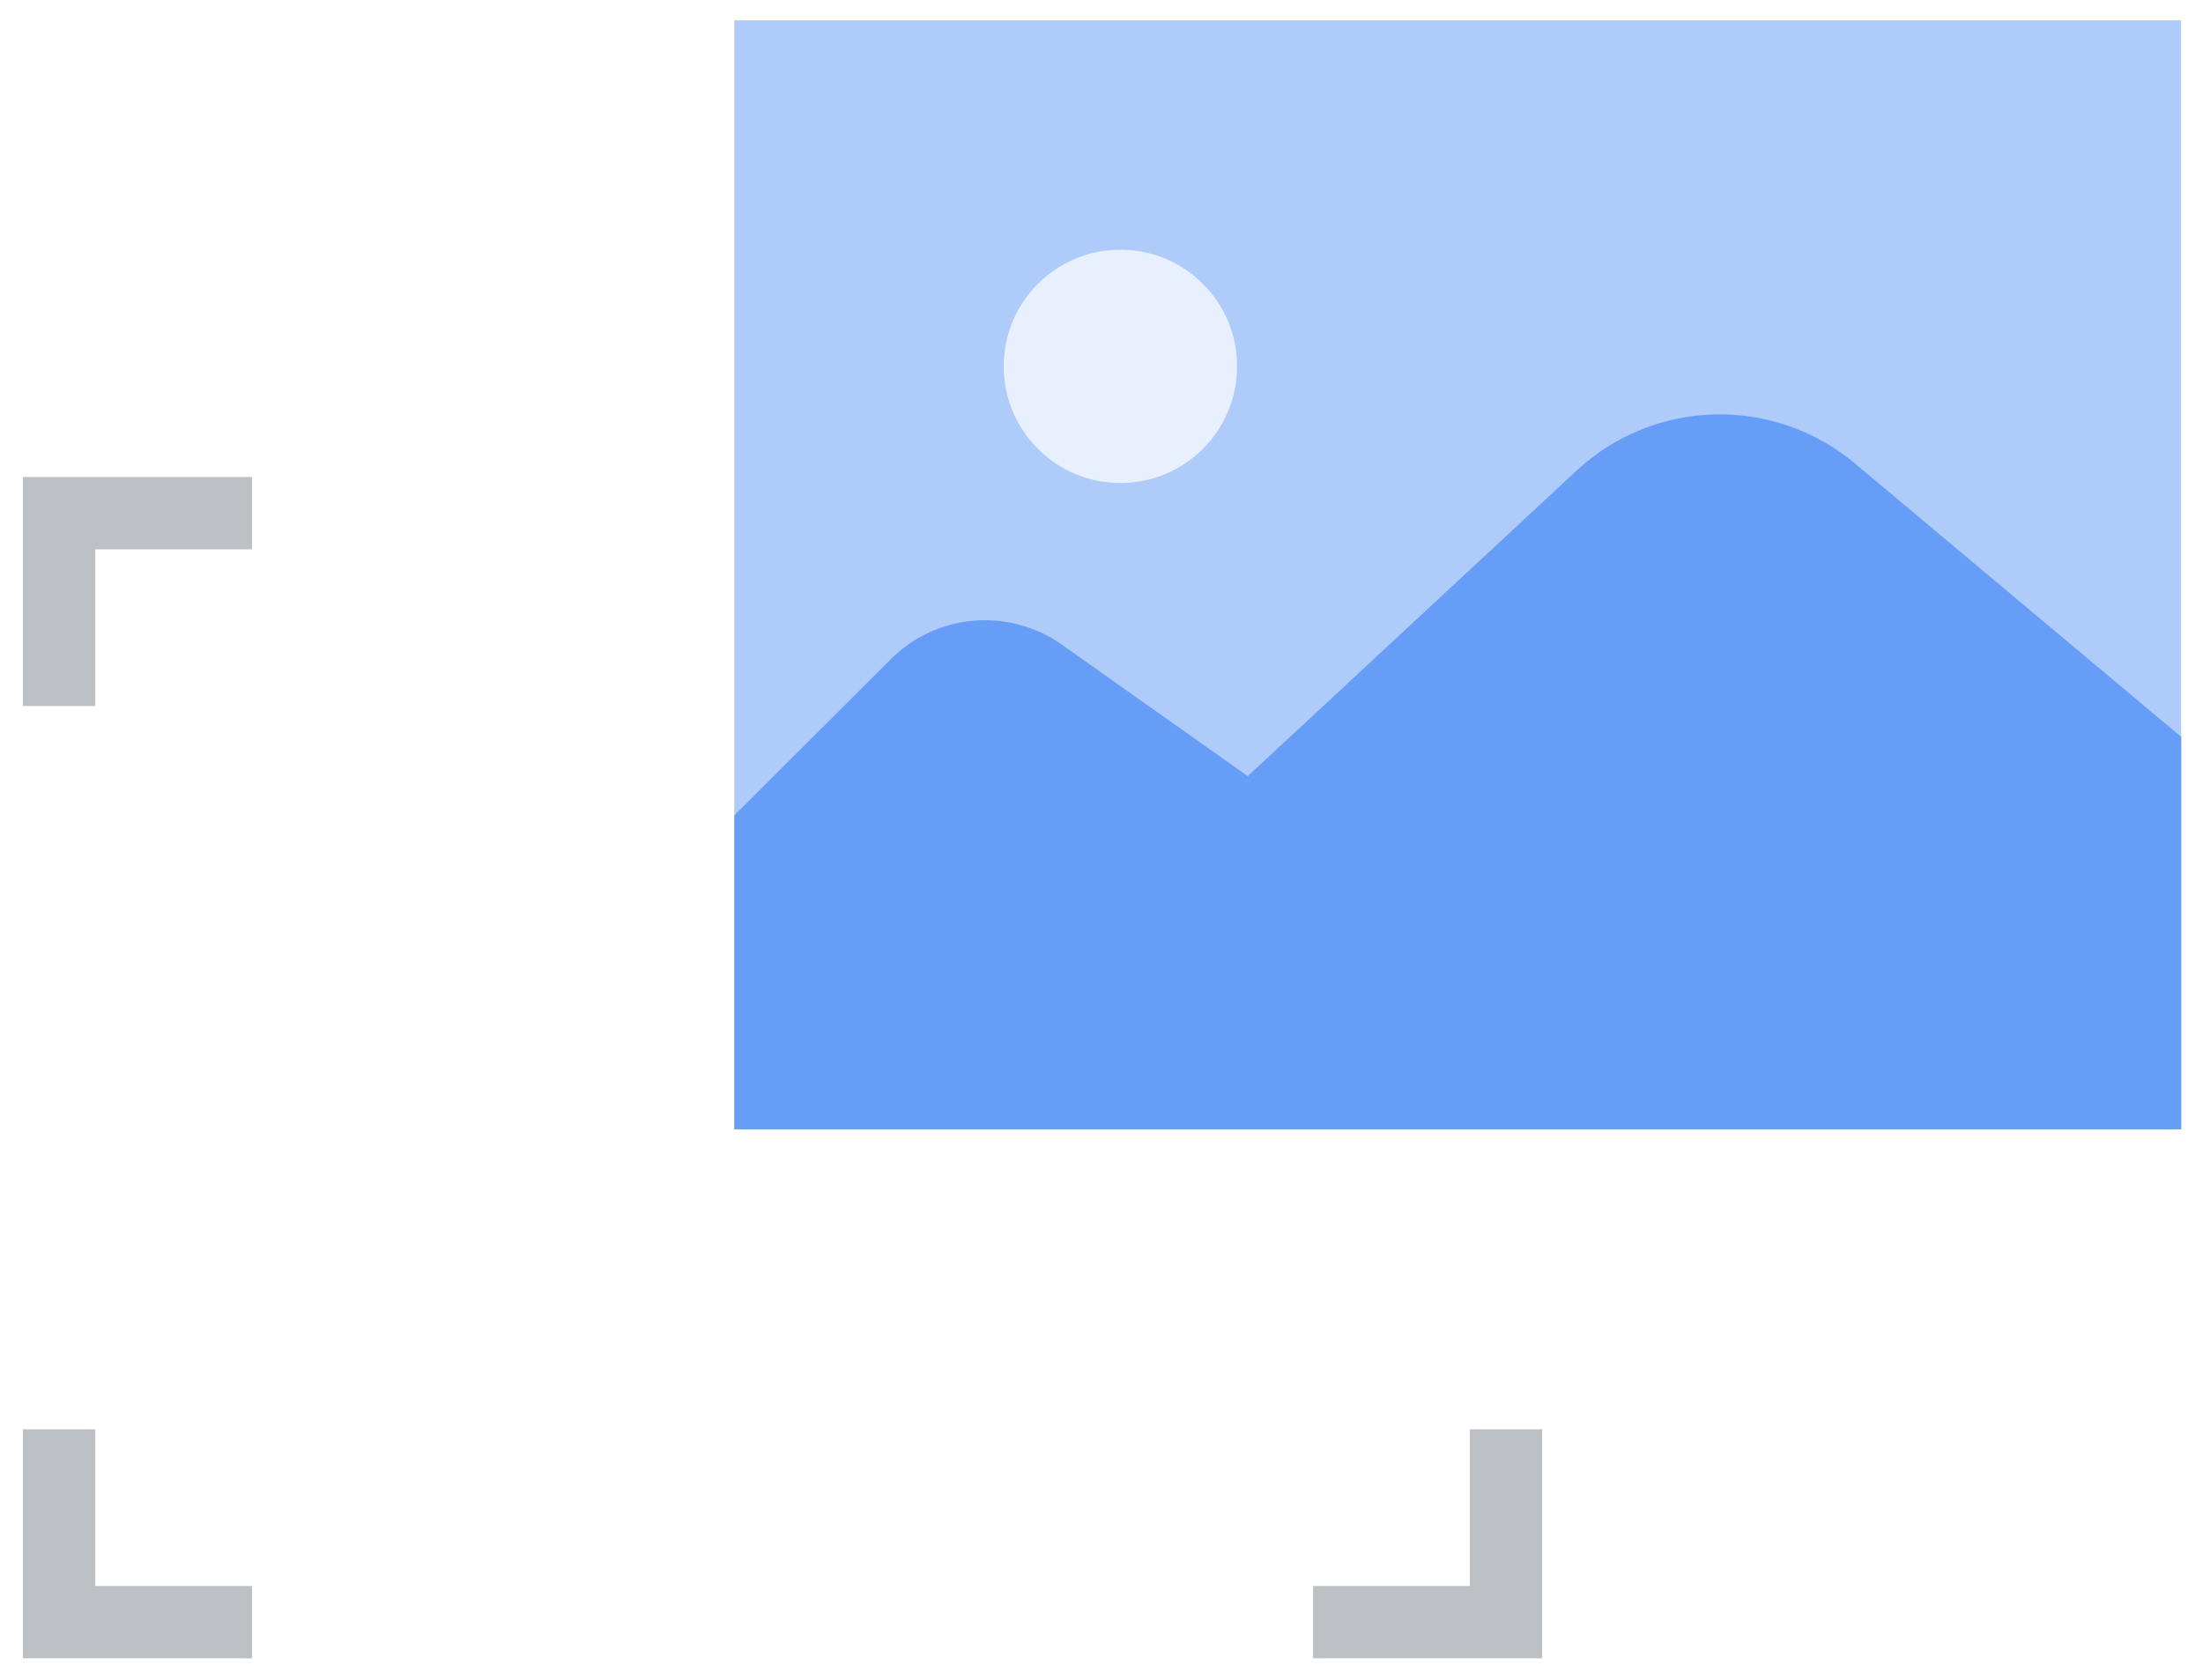
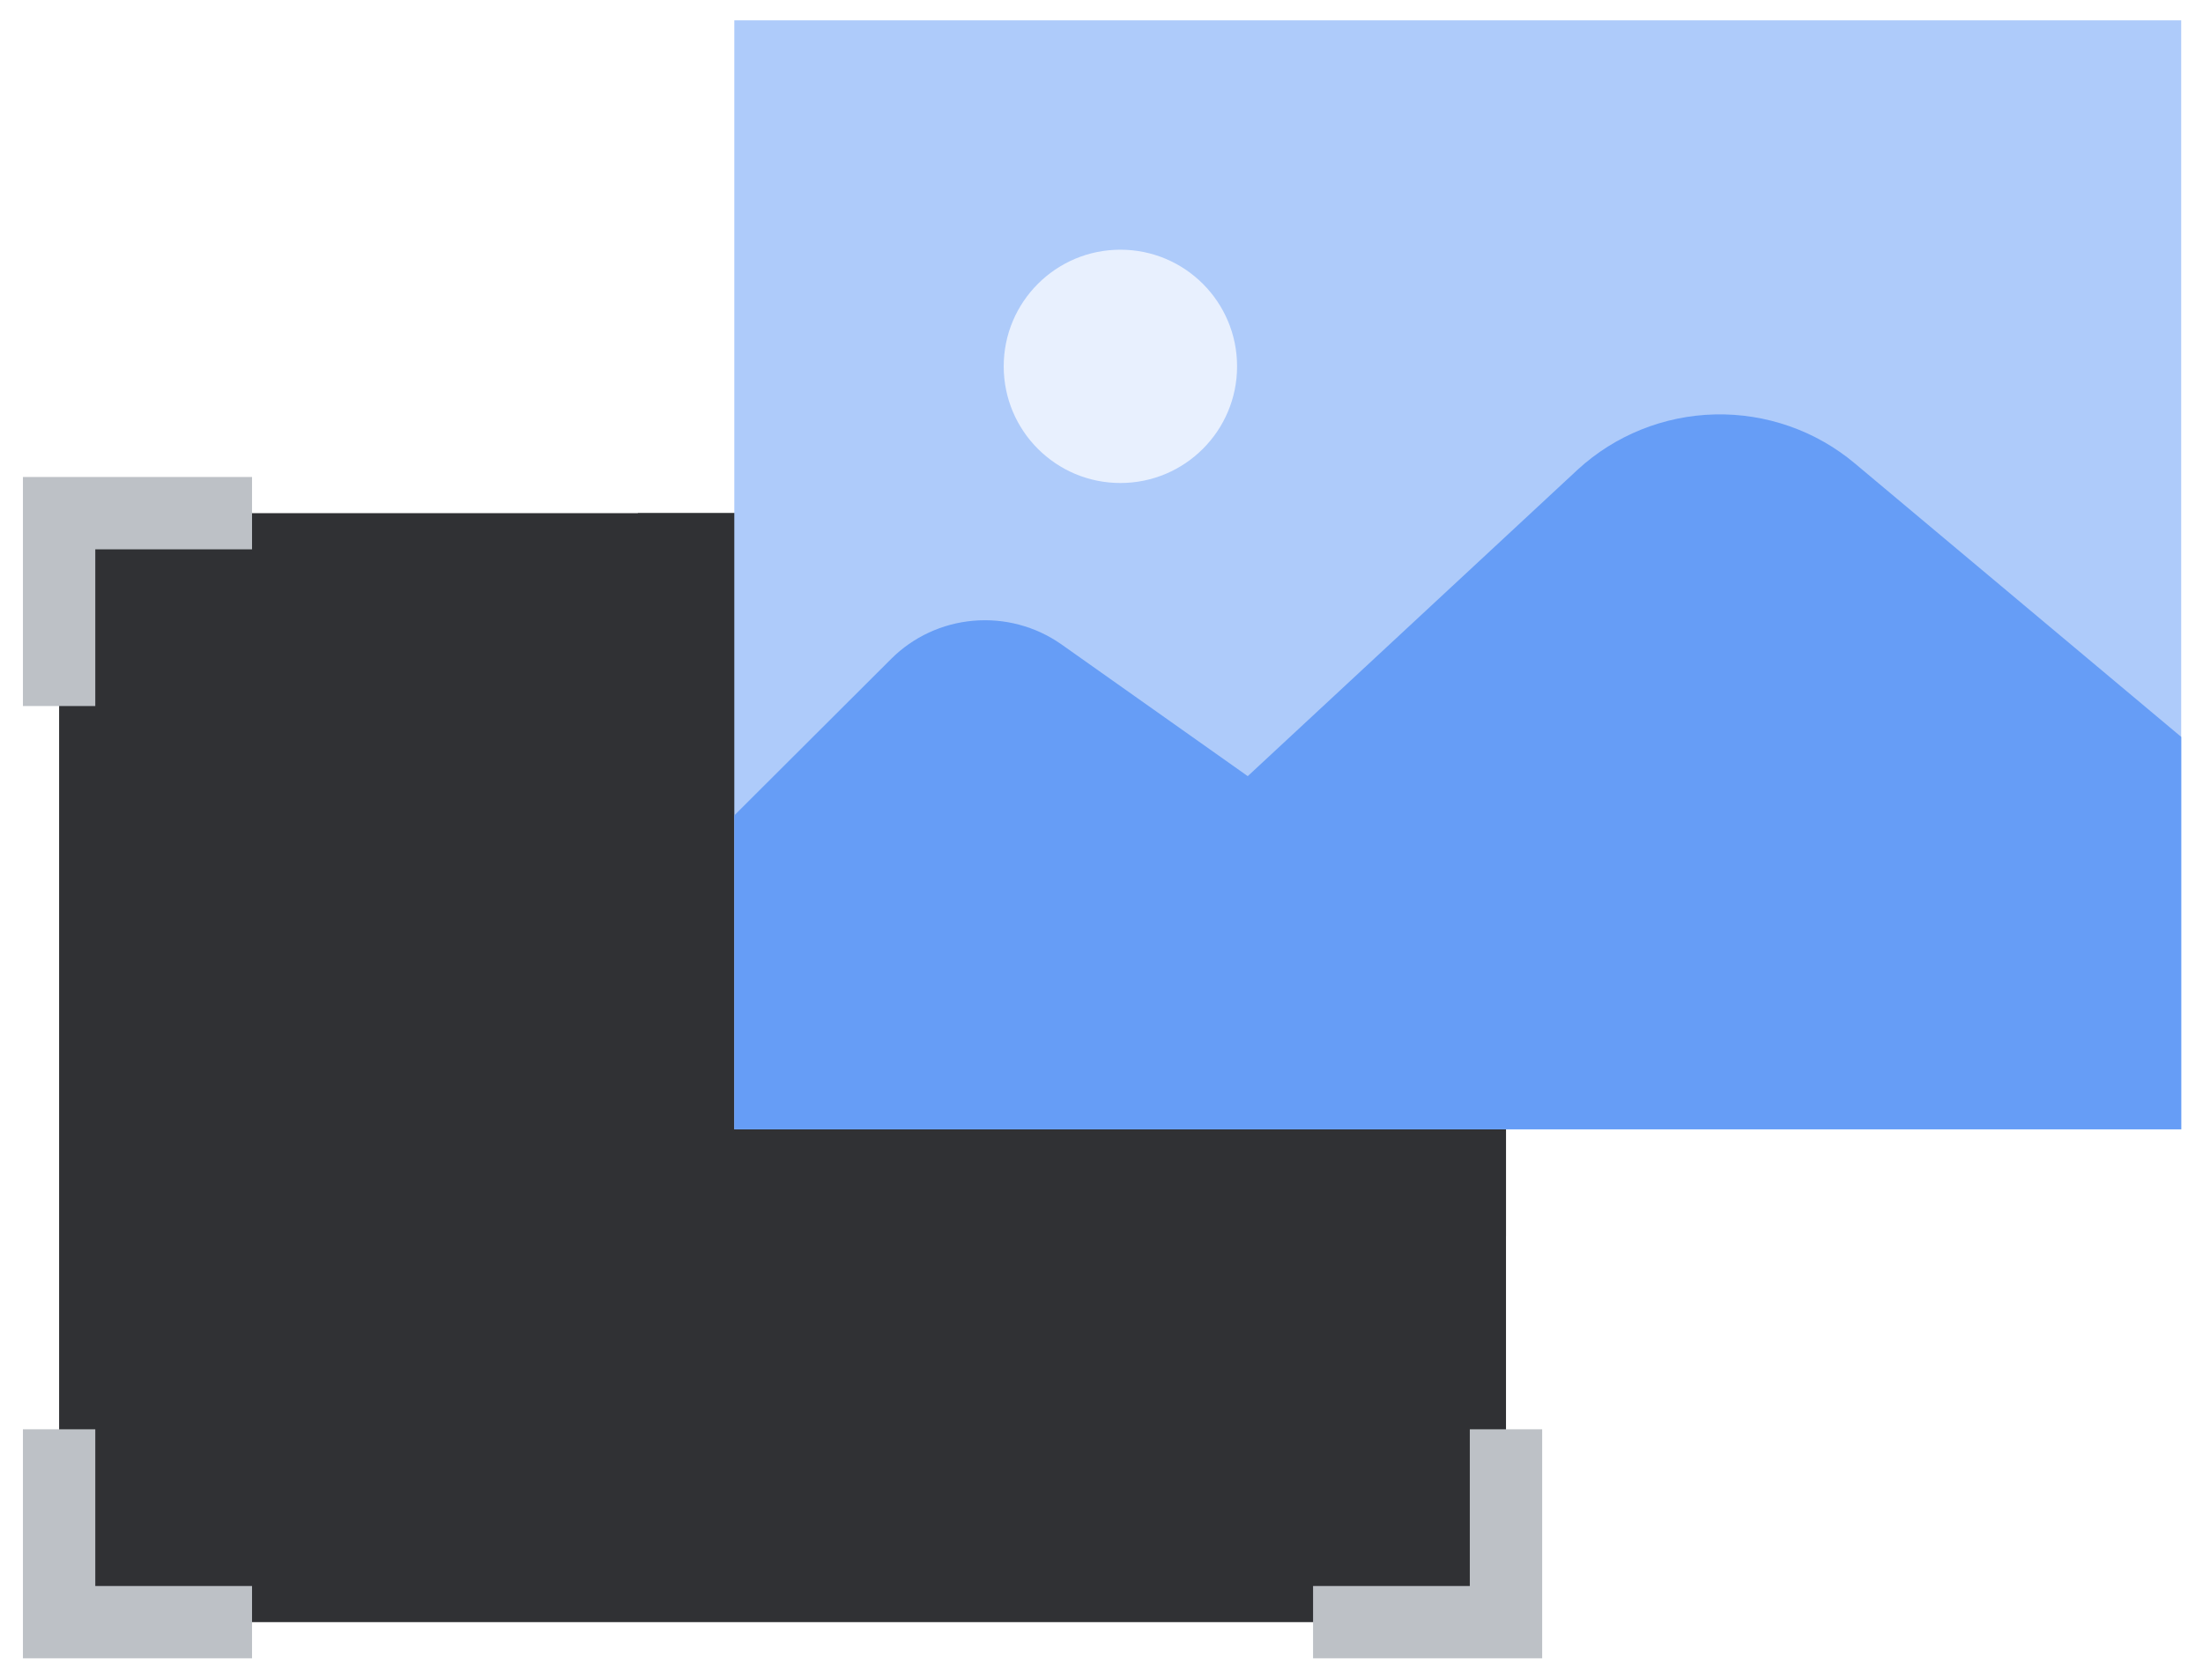
- <svg xmlns="http://www.w3.org/2000/svg" width="59" height="45" viewBox="0 0 59 45" fill="none">
+ <svg xmlns="http://www.w3.org/2000/svg" width="59" height="45" viewBox="0 0 59 45" fill="#303134">
  <path d="M40.333 13.747L1.583 13.747L1.583 43.455L40.333 43.455L40.333 13.747Z" class="ArIAXb" />
  <path d="M40.333 13.747L17.083 13.747L17.083 33.122L40.333 33.122L40.333 13.747Z" class="qOFLsb" />
  <path fill-rule="evenodd" clip-rule="evenodd" d="M0.614 12.778L6.75 12.778L6.75 14.716L2.552 14.716L2.552 18.914L0.614 18.914L0.614 12.778Z" fill="#BDC1C6" />
  <path fill-rule="evenodd" clip-rule="evenodd" d="M39.364 42.487L39.364 38.289L41.302 38.289L41.302 44.424L35.166 44.424L35.166 42.487L39.364 42.487Z" fill="#BDC1C6" />
  <path fill-rule="evenodd" clip-rule="evenodd" d="M0.614 38.289L2.552 38.289L2.552 42.487L6.75 42.487L6.75 44.424L0.614 44.424L0.614 38.289Z" fill="#BDC1C6" />
  <path d="M19.666 30.253H58.416L58.416 0.545H19.666L19.666 30.253Z" fill="#AECBFA" />
  <path d="M19.666 21.843L19.666 30.253L58.417 30.253L58.417 19.741L49.667 12.407C48.623 11.534 47.293 11.07 45.927 11.102C44.561 11.134 43.255 11.66 42.254 12.58L33.417 20.792L28.417 17.255C27.733 16.778 26.901 16.556 26.068 16.629C25.235 16.701 24.455 17.063 23.867 17.651L19.666 21.843Z" fill="#669DF6" />
  <path d="M30.006 12.939C31.732 12.939 33.131 11.54 33.131 9.814C33.131 8.088 31.732 6.689 30.006 6.689C28.28 6.689 26.881 8.088 26.881 9.814C26.881 11.54 28.28 12.939 30.006 12.939Z" fill="#E8F0FE" />
</svg>
